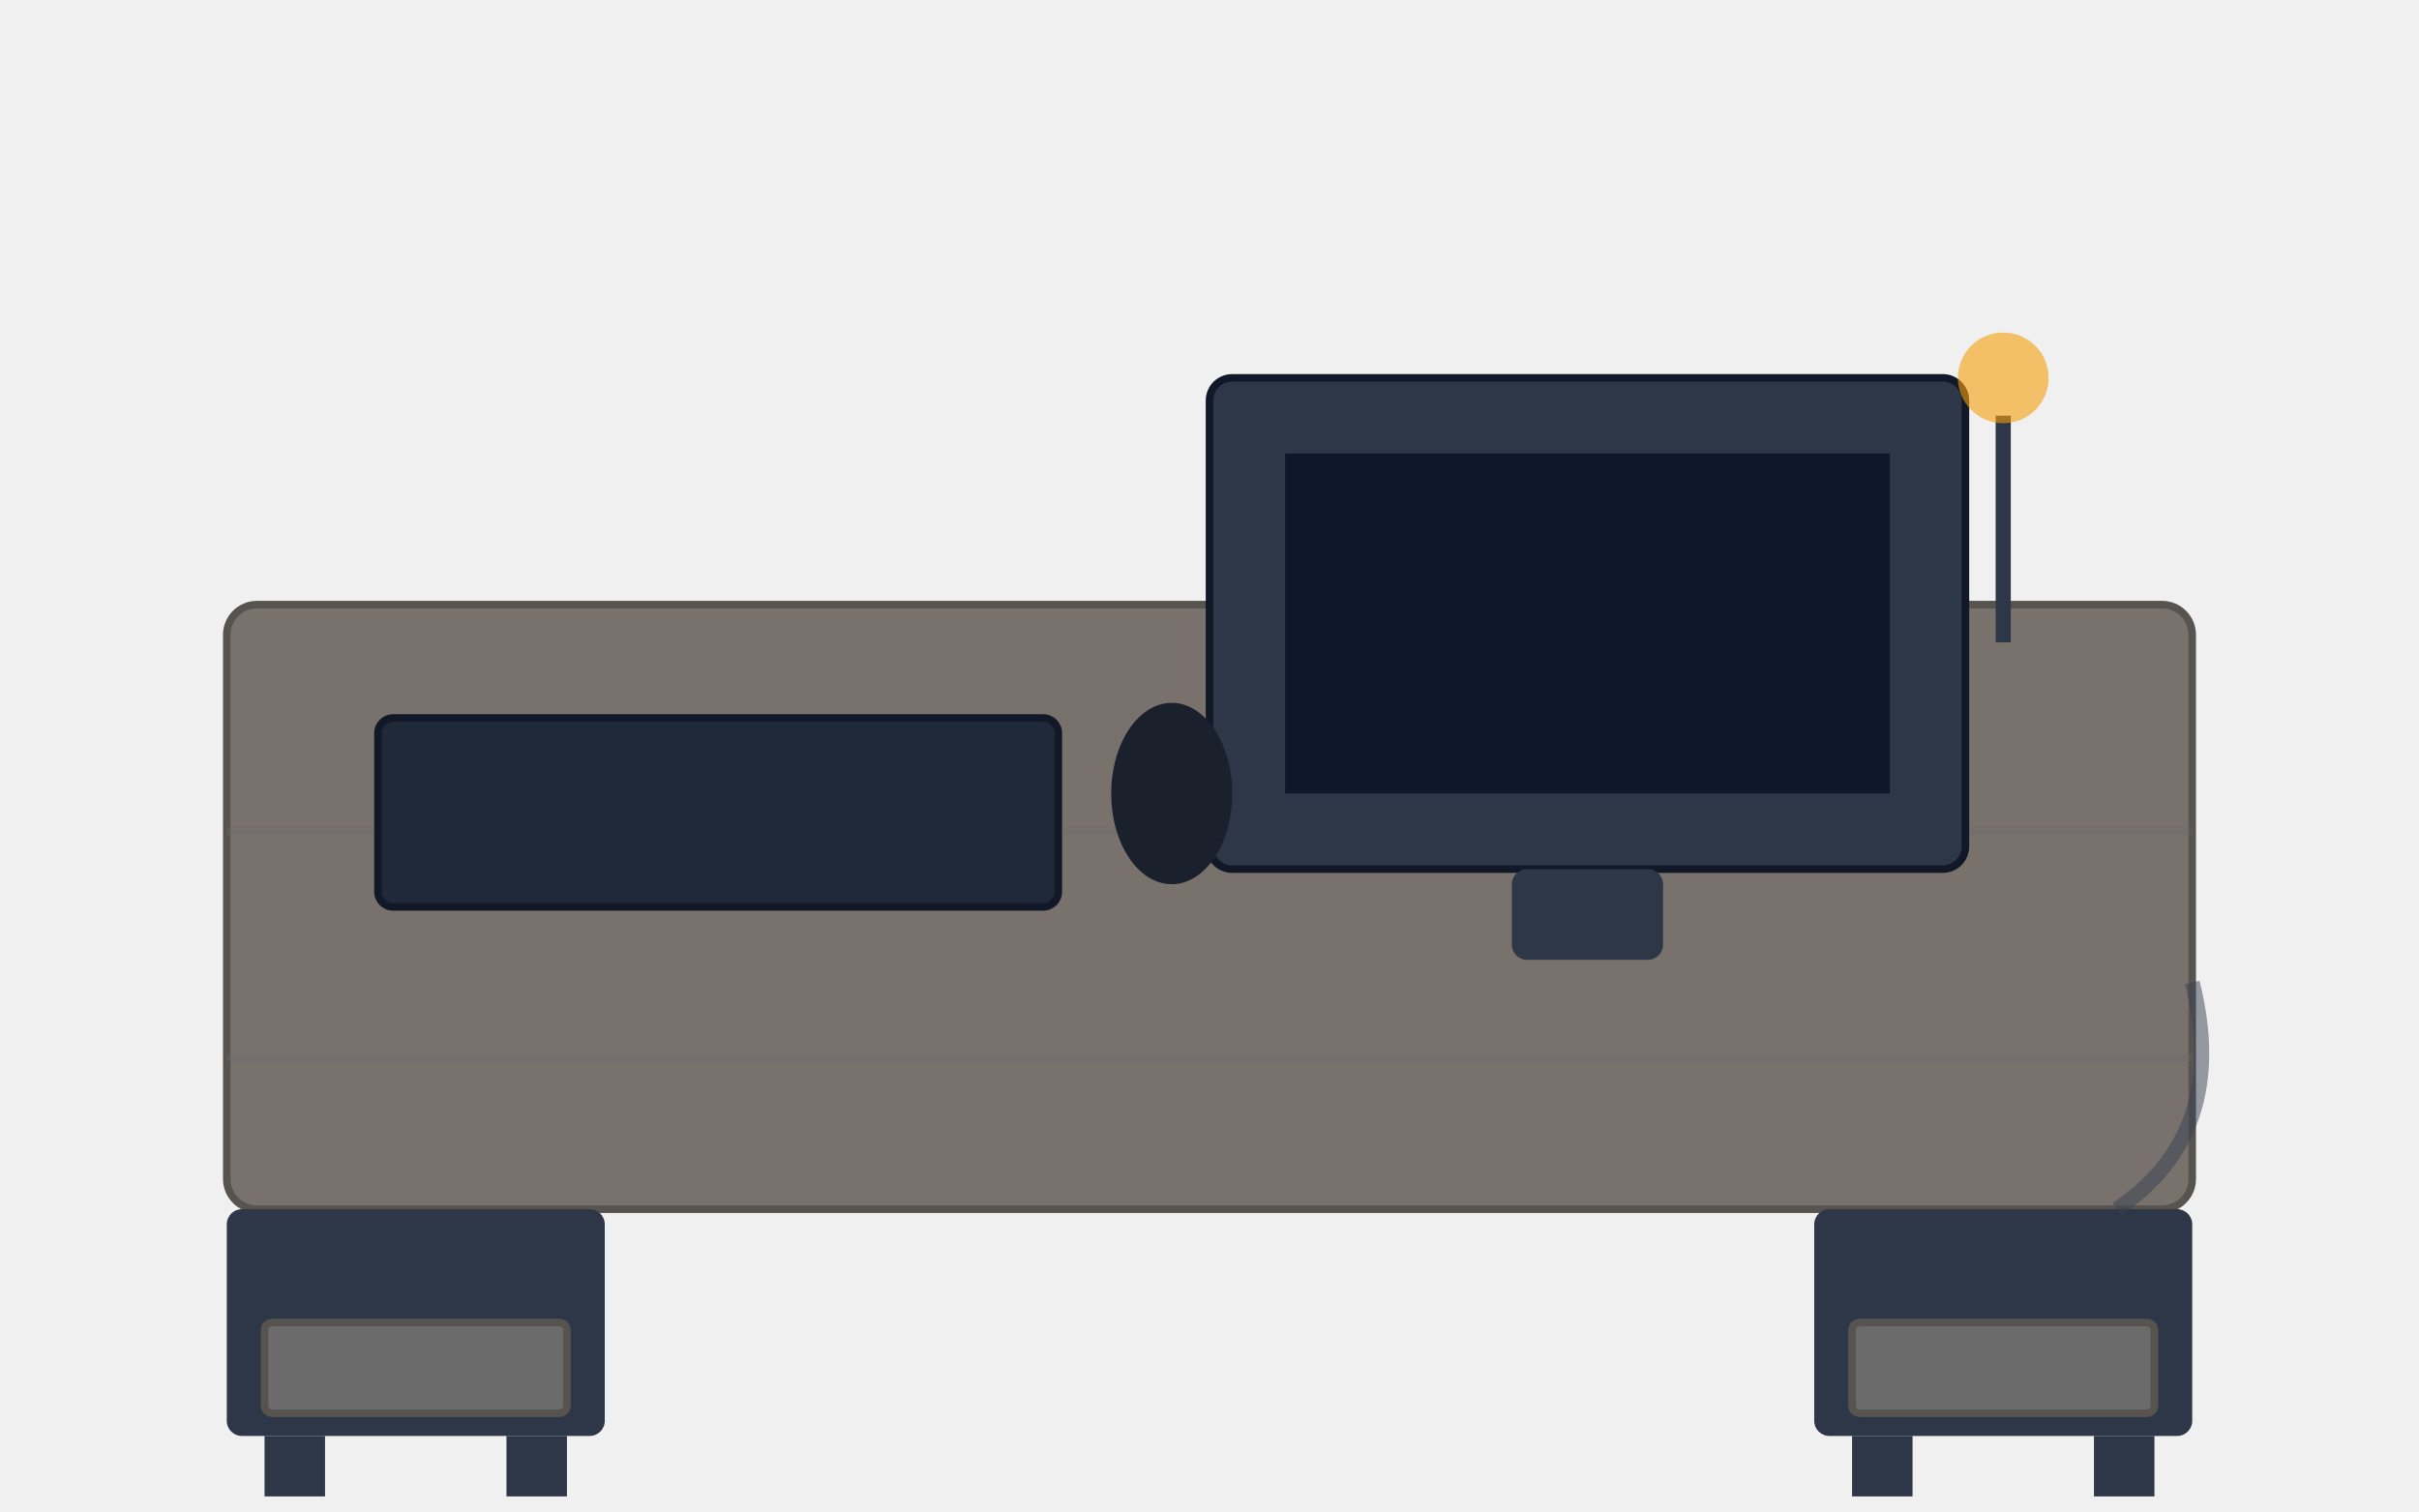
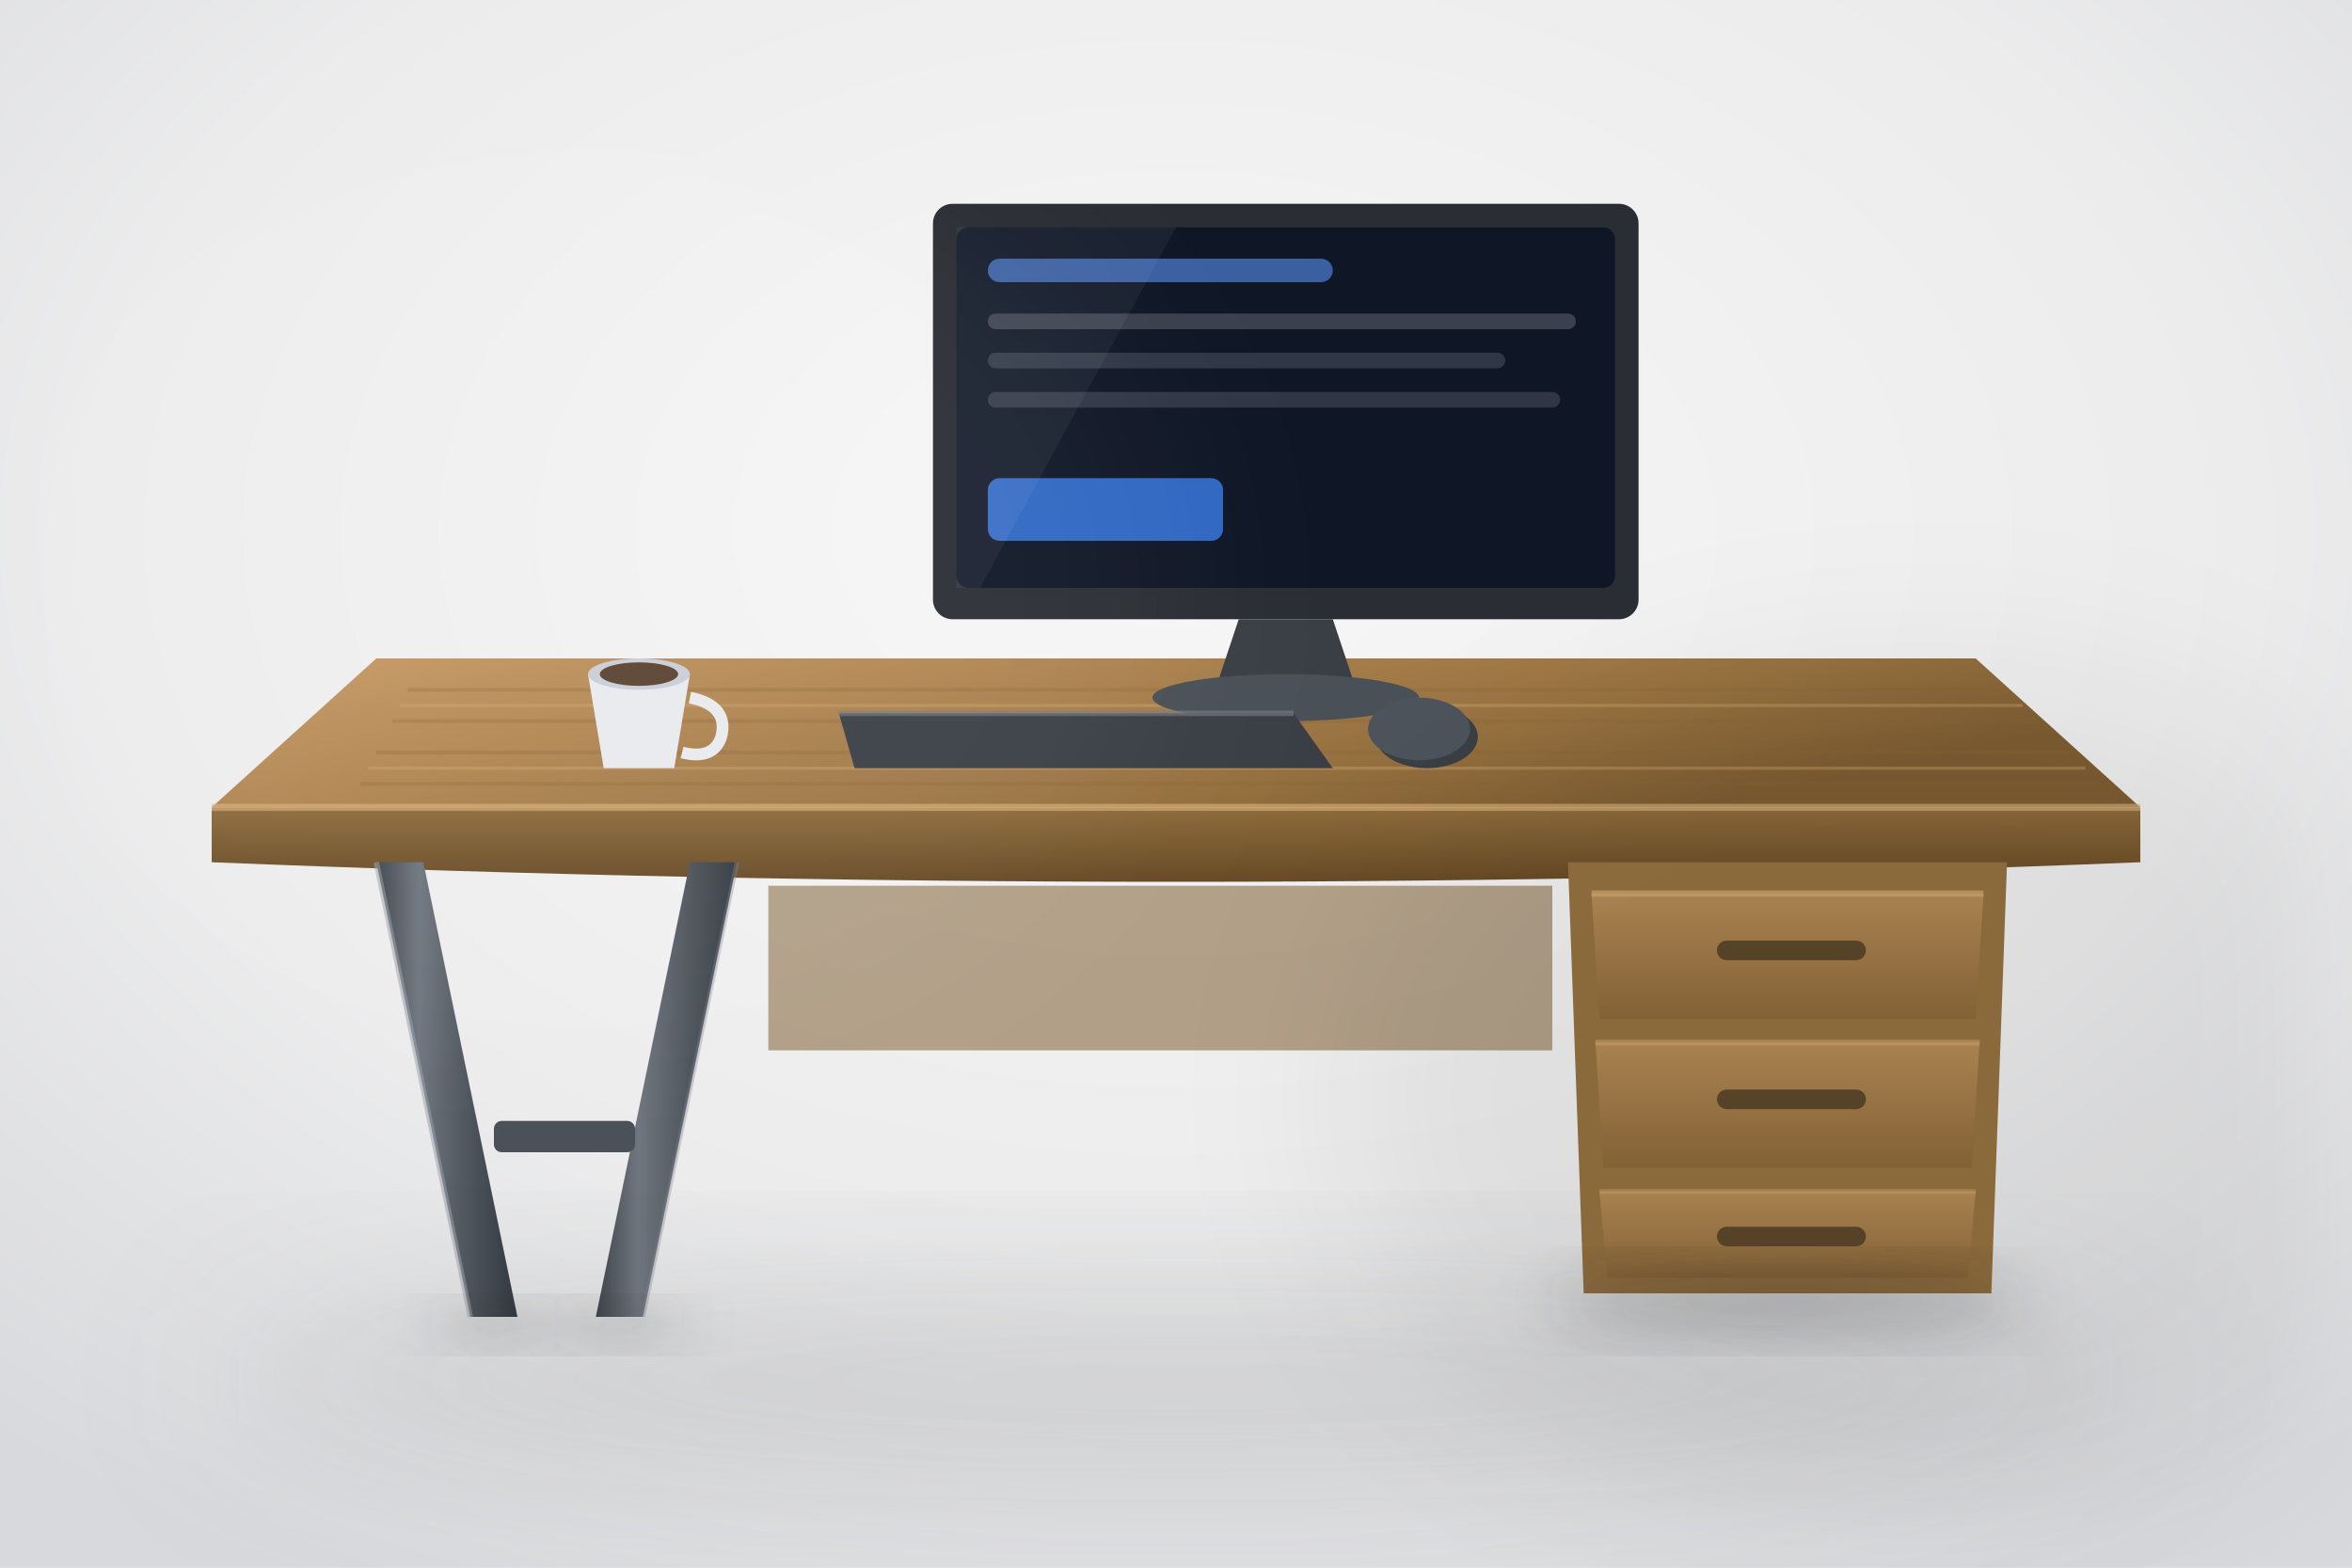
- <svg xmlns="http://www.w3.org/2000/svg" viewBox="0 0 320 200" preserveAspectRatio="xMidYMid meet">
+ <svg xmlns="http://www.w3.org/2000/svg" viewBox="0 0 600 400" preserveAspectRatio="xMidYMid meet">
  <defs>
-     <style>
-       .desk-surface { fill: #78716c; stroke: #57534e; stroke-width: 1; }
-       .desk-legs { fill: #2d3748; }
-       .desk-drawer { fill: #6b6b6b; stroke: #57534e; stroke-width: 1; }
-     </style>
+     <radialGradient id="backdrop" cx="50%" cy="34%" r="76%">
+       <stop offset="0%" stop-color="#f7f7f8" />
+       <stop offset="60%" stop-color="#ececed" />
+       <stop offset="100%" stop-color="#d8d9dc" />
+     </radialGradient>
+     <linearGradient id="topSurface" x1="0%" y1="0%" x2="100%" y2="40%">
+       <stop offset="0%" stop-color="#c79a63" />
+       <stop offset="35%" stop-color="#b08551" />
+       <stop offset="75%" stop-color="#95703f" />
+       <stop offset="100%" stop-color="#7d5c31" />
+     </linearGradient>
+     <linearGradient id="topEdge" x1="0%" y1="0%" x2="0%" y2="100%">
+       <stop offset="0%" stop-color="#8e6b3b" />
+       <stop offset="100%" stop-color="#664a26" />
+     </linearGradient>
+     <linearGradient id="steel" x1="0%" y1="0%" x2="100%" y2="0%">
+       <stop offset="0%" stop-color="#3f444b" />
+       <stop offset="30%" stop-color="#6f757e" />
+       <stop offset="70%" stop-color="#4a5057" />
+       <stop offset="100%" stop-color="#333940" />
+     </linearGradient>
+     <linearGradient id="drawer" x1="0%" y1="0%" x2="0%" y2="100%">
+       <stop offset="0%" stop-color="#b48a56" />
+       <stop offset="100%" stop-color="#8a6739" />
+     </linearGradient>
+     <filter id="softShadow" x="-50%" y="-50%" width="200%" height="200%">
+       <feGaussianBlur stdDeviation="8" />
+     </filter>
+     <filter id="ambientBlur" x="-50%" y="-50%" width="200%" height="200%">
+       <feGaussianBlur stdDeviation="22" />
+     </filter>
  </defs>
-   <rect x="30" y="80" width="260" height="80" rx="4" class="desk-surface" />
-   <line x1="30" y1="110" x2="290" y2="110" stroke="#6b6b6b" stroke-width="1" opacity="0.3" />
-   <line x1="30" y1="140" x2="290" y2="140" stroke="#6b6b6b" stroke-width="1" opacity="0.3" />
-   <rect x="50" y="95" width="90" height="25" rx="2" fill="#1f2937" stroke="#111827" stroke-width="1" />
-   <rect x="160" y="50" width="100" height="65" rx="3" fill="#2d3748" stroke="#111827" stroke-width="1" />
-   <rect x="170" y="60" width="80" height="45" fill="#0f172a" />
-   <rect x="200" y="115" width="20" height="12" rx="2" class="desk-legs" />
-   <rect x="30" y="160" width="50" height="30" rx="2" class="desk-legs" />
-   <rect x="35" y="175" width="40" height="12" rx="1" class="desk-drawer" />
-   <rect x="240" y="160" width="50" height="30" rx="2" class="desk-legs" />
-   <rect x="245" y="175" width="40" height="12" rx="1" class="desk-drawer" />
-   <rect x="35" y="190" width="8" height="8" class="desk-legs" />
-   <rect x="67" y="190" width="8" height="8" class="desk-legs" />
-   <rect x="245" y="190" width="8" height="8" class="desk-legs" />
-   <rect x="277" y="190" width="8" height="8" class="desk-legs" />
-   <path d="M 290 130 Q 295 150 280 160" stroke="#374151" stroke-width="2" fill="none" opacity="0.5" />
-   <ellipse cx="155" cy="105" rx="8" ry="12" fill="#1a202c" />
-   <line x1="265" y1="55" x2="265" y2="85" stroke="#2d3748" stroke-width="2" />
-   <circle cx="265" cy="50" r="6" fill="#f59e0b" opacity="0.6" />
+   <rect width="600" height="400" fill="url(#backdrop)" />
+   <ellipse cx="300" cy="352" rx="248" ry="24" fill="#2b2d33" opacity="0.14" filter="url(#ambientBlur)" />
+   <path d="M 96 168 L 504 168 L 546 206 L 54 206 Z" fill="url(#topSurface)" />
+   <g stroke="#8a6636" stroke-width="1" opacity="0.28">
+     <path d="M 104 176 L 512 176" />
+     <path d="M 100 184 L 520 184" />
+     <path d="M 96 192 L 528 192" />
+     <path d="M 92 200 L 536 200" />
+   </g>
+   <g stroke="#d4ab74" stroke-width="0.8" opacity="0.35">
+     <path d="M 102 180 L 516 180" />
+     <path d="M 94 196 L 532 196" />
+   </g>
+   <path d="M 54 206 L 546 206 L 546 220 Q 300 230 54 220 Z" fill="url(#topEdge)" />
+   <path d="M 54 206 L 546 206" stroke="#dcb47c" stroke-width="1.8" opacity="0.6" />
+   <g>
+     <path d="M 400 220 L 512 220 L 508 330 L 404 330 Z" fill="#93703f" />
+     <path d="M 406 228 L 506 228 L 504 260 L 408 260 Z" fill="url(#drawer)" />
+     <path d="M 407 266 L 505 266 L 503 298 L 409 298 Z" fill="url(#drawer)" />
+     <path d="M 408 304 L 504 304 L 502 326 L 410 326 Z" fill="url(#drawer)" />
+     <path d="M 406 228 L 506 228" stroke="#d6ad74" stroke-width="1.6" opacity="0.65" />
+     <path d="M 407 266 L 505 266" stroke="#d6ad74" stroke-width="1.4" opacity="0.5" />
+     <path d="M 408 304 L 504 304" stroke="#d6ad74" stroke-width="1.2" opacity="0.4" />
+     <rect x="438" y="240" width="38" height="5" rx="2.5" fill="#4a3a22" opacity="0.8" />
+     <rect x="438" y="278" width="38" height="5" rx="2.5" fill="#4a3a22" opacity="0.8" />
+     <rect x="438" y="313" width="38" height="5" rx="2.5" fill="#4a3a22" opacity="0.8" />
+   </g>
+   <g>
+     <path d="M 96 220 L 108 220 L 132 336 L 120 336 Z" fill="url(#steel)" />
+     <path d="M 176 220 L 188 220 L 164 336 L 152 336 Z" fill="url(#steel)" />
+     <rect x="126" y="286" width="36" height="8" rx="2" fill="#4a5057" />
+     <path d="M 96 220 L 120 336" stroke="#9aa1aa" stroke-width="1.4" opacity="0.55" />
+     <path d="M 188 220 L 164 336" stroke="#7d848d" stroke-width="1.2" opacity="0.35" />
+   </g>
+   <path d="M 196 226 L 396 226 L 396 268 L 196 268 Z" fill="#7d5c31" opacity="0.55" />
+   <ellipse cx="126" cy="338" rx="16" ry="4" fill="#1c1e24" opacity="0.3" filter="url(#softShadow)" />
+   <ellipse cx="158" cy="338" rx="16" ry="4" fill="#1c1e24" opacity="0.3" filter="url(#softShadow)" />
+   <ellipse cx="456" cy="332" rx="60" ry="7" fill="#1c1e24" opacity="0.28" filter="url(#softShadow)" />
+   <g>
+     <rect x="238" y="52" width="180" height="106" rx="5" fill="#2a2e34" />
+     <rect x="244" y="58" width="168" height="92" rx="3" fill="#0f1626" />
+     <rect x="252" y="66" width="88" height="6" rx="3" fill="#4d7fd6" opacity="0.7" />
+     <rect x="252" y="80" width="150" height="4" rx="2" fill="#ffffff" opacity="0.18" />
+     <rect x="252" y="90" width="132" height="4" rx="2" fill="#ffffff" opacity="0.14" />
+     <rect x="252" y="100" width="146" height="4" rx="2" fill="#ffffff" opacity="0.14" />
+     <rect x="252" y="122" width="60" height="16" rx="3" fill="#3b82f6" opacity="0.75" />
+     <path d="M 316 158 L 340 158 L 346 176 L 310 176 Z" fill="#3a3f46" />
+     <ellipse cx="328" cy="178" rx="34" ry="6" fill="#4a5057" />
+     <path d="M 244 58 L 300 58 L 250 150 L 244 150 Z" fill="#ffffff" opacity="0.05" />
+   </g>
+   <path d="M 214 182 L 330 182 L 340 196 L 218 196 Z" fill="#3a3f46" />
+   <path d="M 214 182 L 330 182" stroke="#767c85" stroke-width="1.4" opacity="0.6" />
+   <ellipse cx="364" cy="188" rx="13" ry="8" fill="#3a3f46" />
+   <ellipse cx="362" cy="186" rx="13" ry="8" fill="#4d535b" />
+   <path d="M 150 172 L 176 172 L 172 196 L 154 196 Z" fill="#e8eaee" />
+   <path d="M 176 178 Q 186 180 184 188 Q 182 194 174 192" fill="none" stroke="#e8eaee" stroke-width="3" />
+   <ellipse cx="163" cy="172" rx="13" ry="4" fill="#c9ced6" />
+   <ellipse cx="163" cy="172" rx="10" ry="3" fill="#5a4433" />
+   <ellipse cx="150" cy="150" rx="150" ry="120" fill="#ffffff" opacity="0.05" filter="url(#ambientBlur)" />
+   <ellipse cx="490" cy="280" rx="150" ry="110" fill="#000000" opacity="0.06" filter="url(#ambientBlur)" />
</svg>
